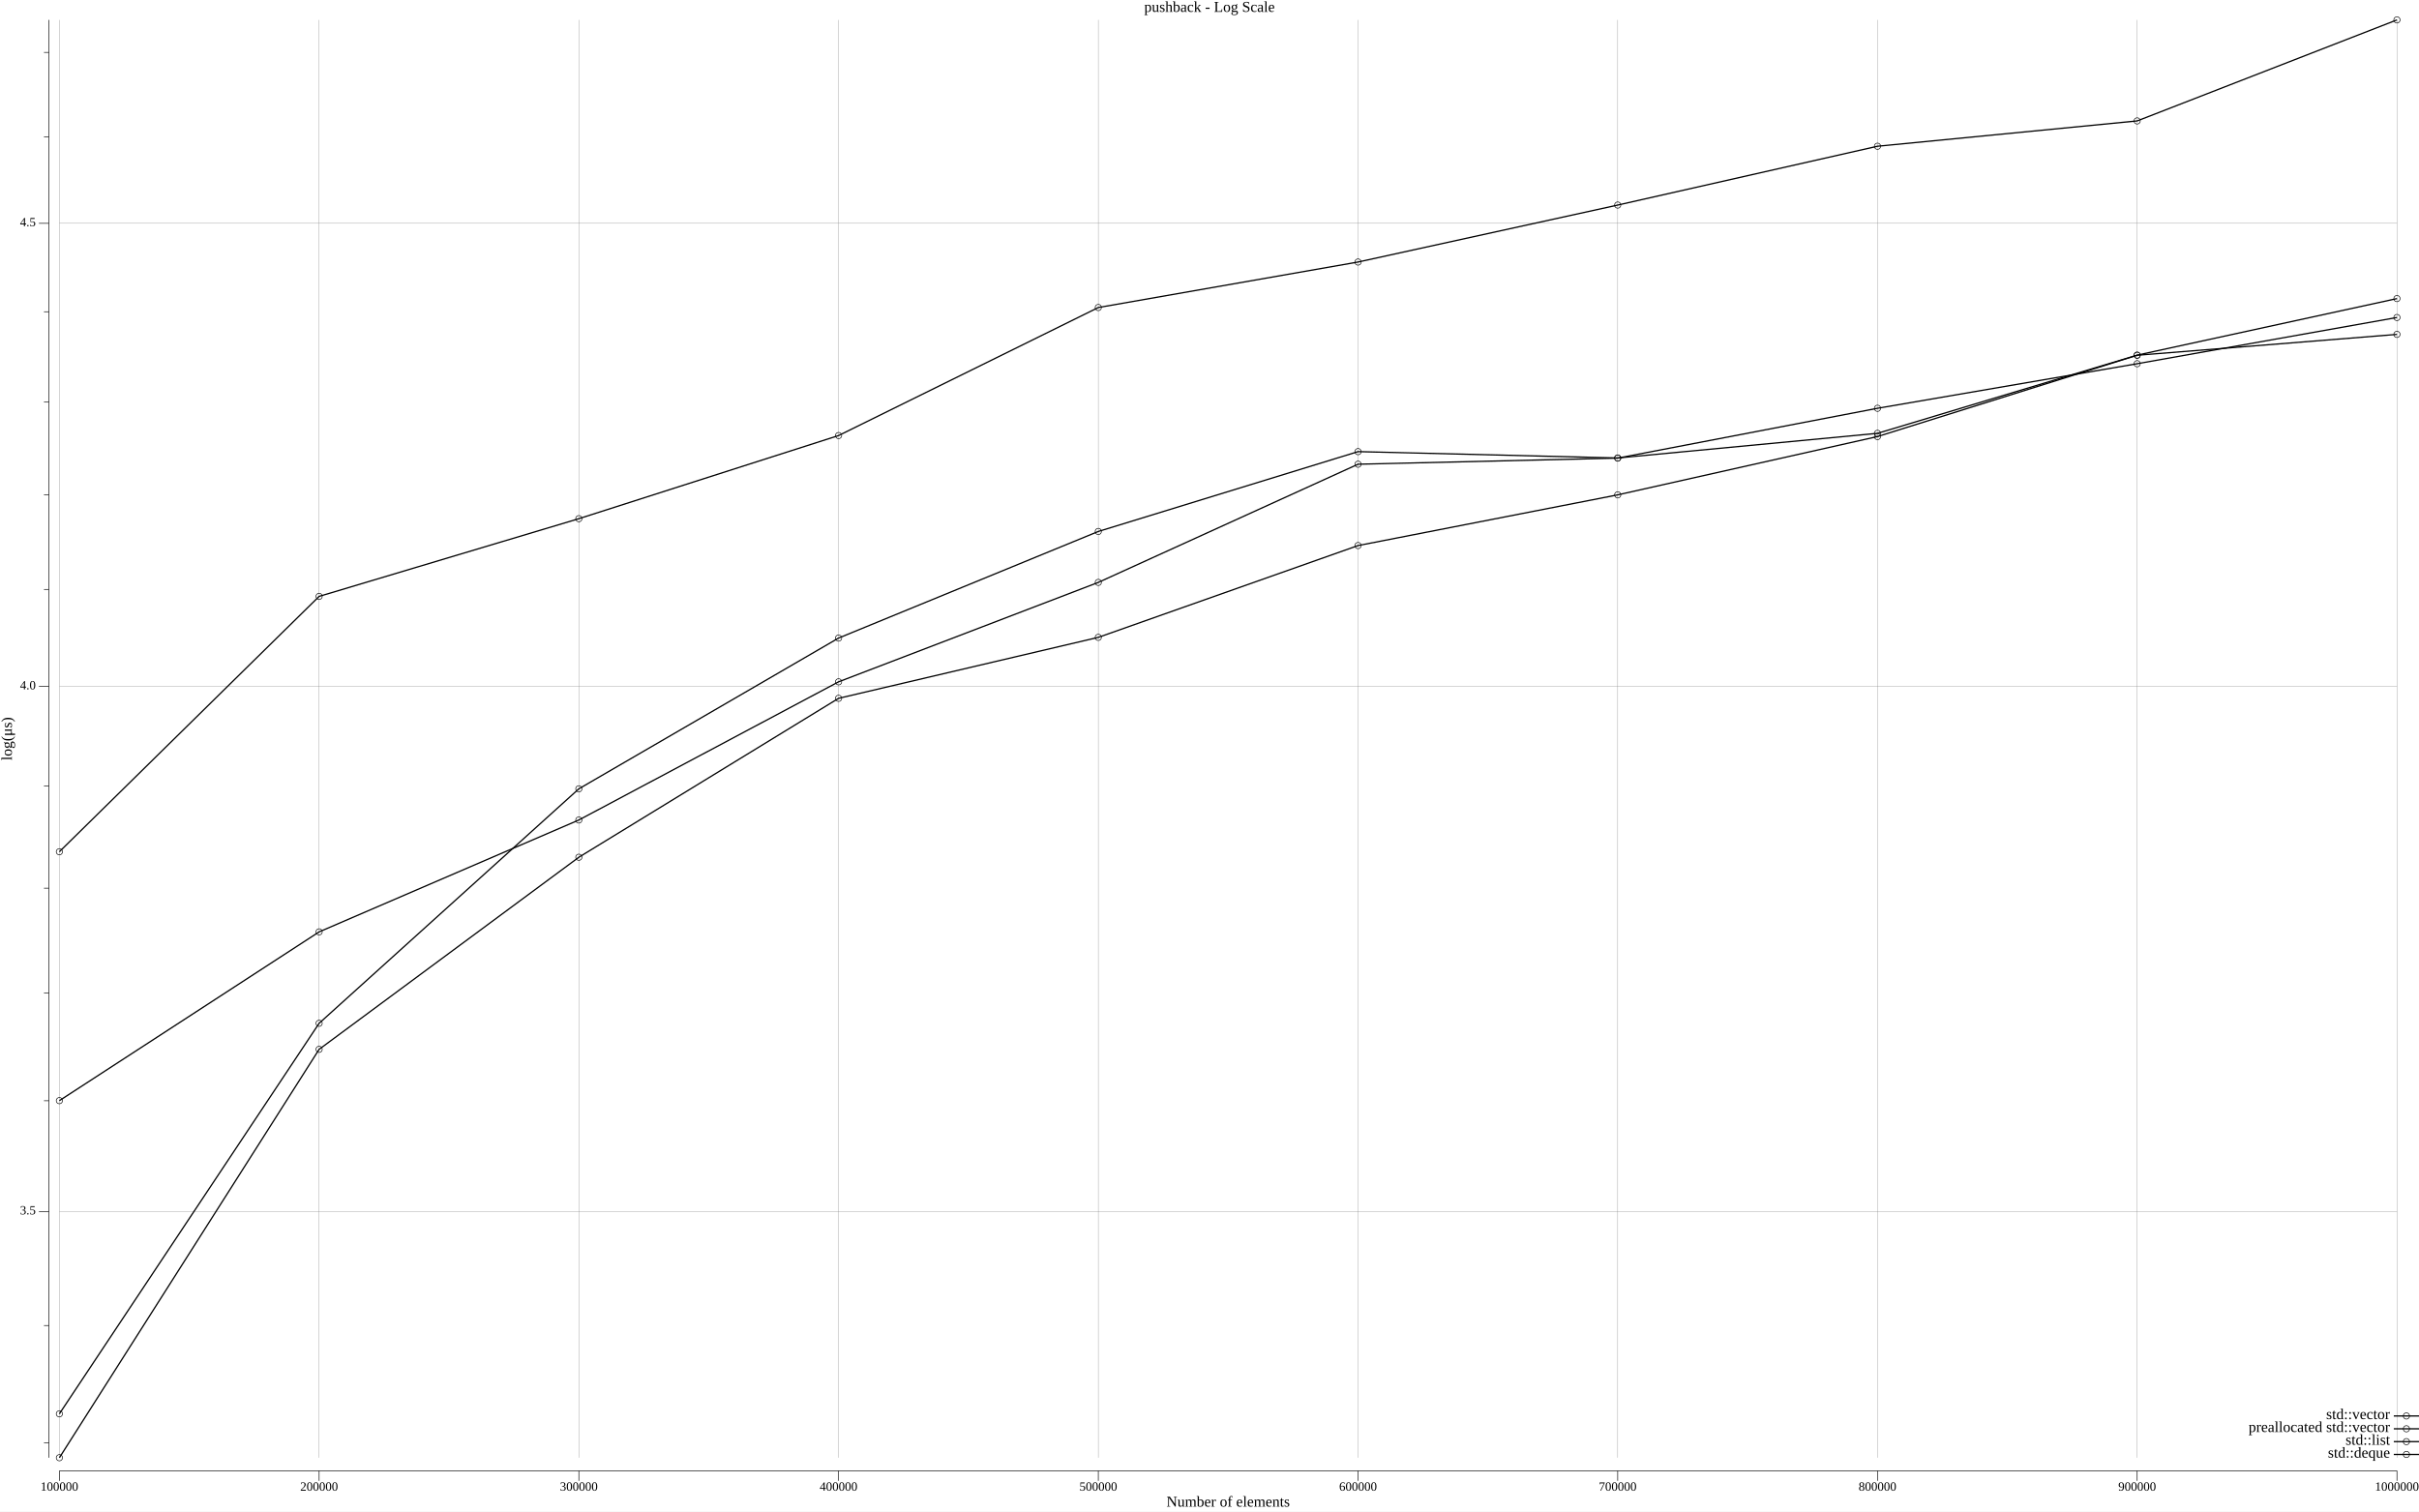
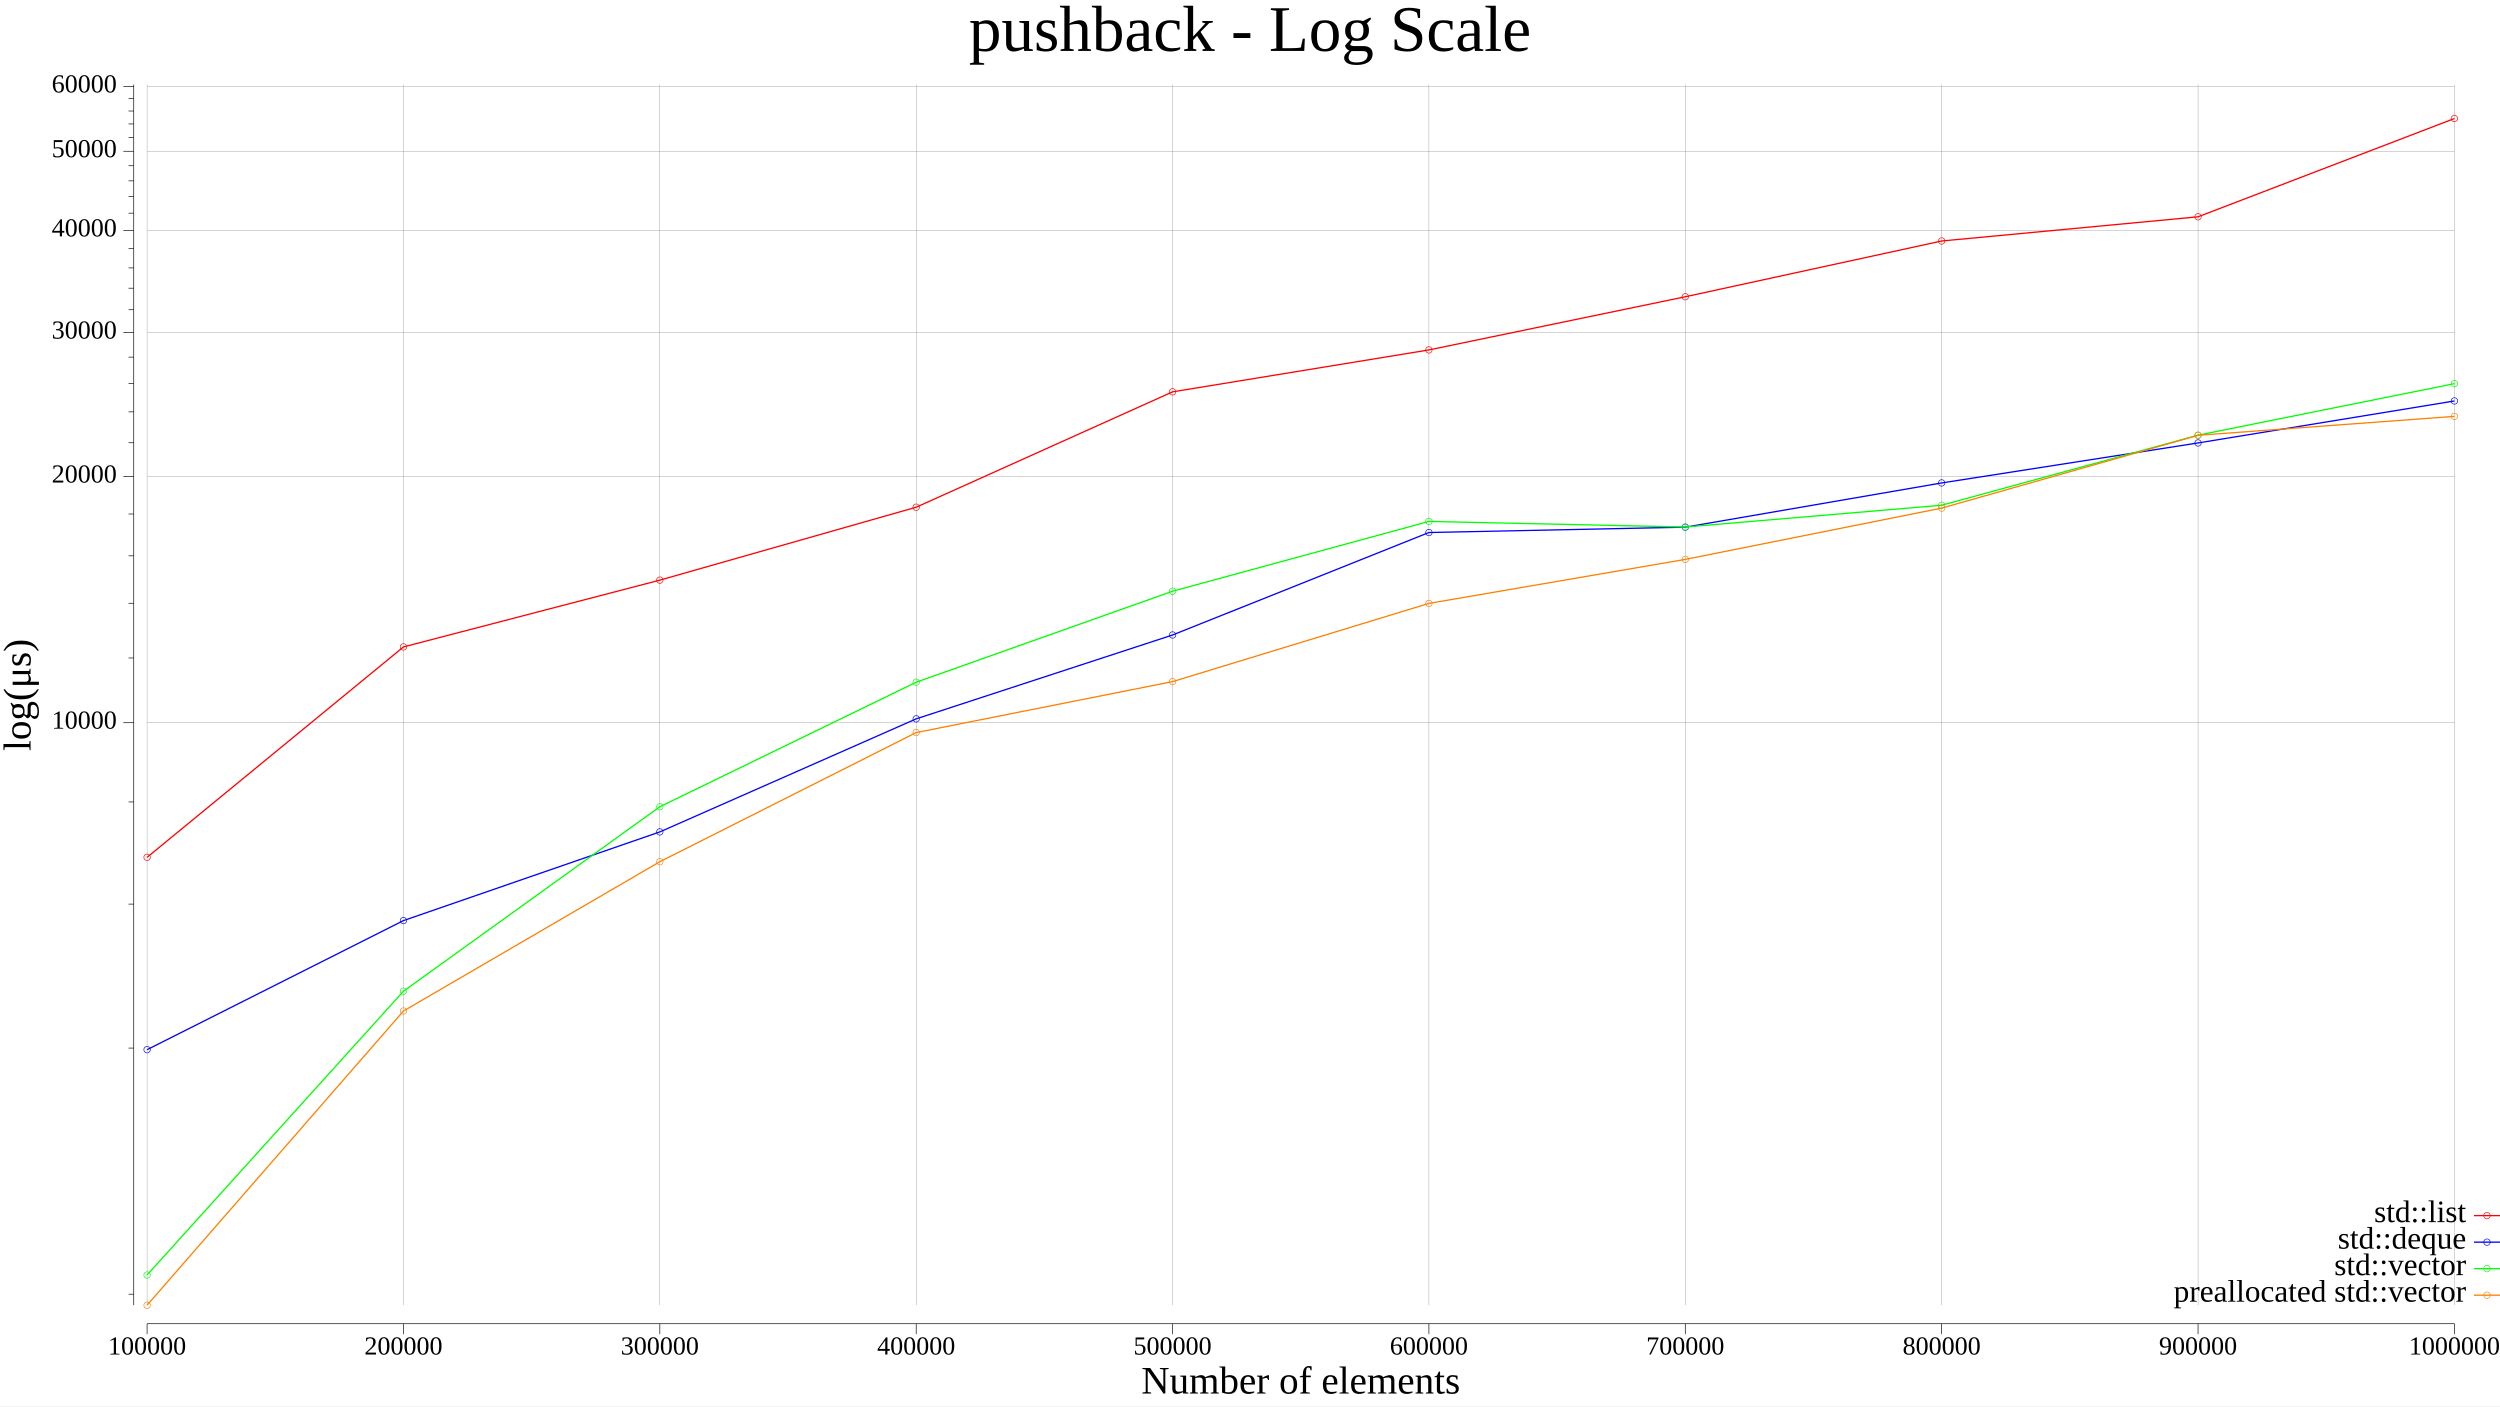
- <svg xmlns="http://www.w3.org/2000/svg" width="1920pt" height="1200pt" viewBox="0 0 1920 1200">
-   <g transform="scale(1, -1) translate(0, -1200)">
-     <path d="M0,0L1920,0L1920,1200L0,1200Z" style="fill:#FFFFFF" />
-     <text x="908.18" y="-1190.6" transform="scale(1, -1)" style="font-family:Liberation Serif;font-variant:normal;font-weight:normal;font-style:normal;font-size:12px">pushback - Log Scale</text>
-     <text x="925.83" y="-3.902" transform="scale(1, -1)" style="font-family:Liberation Serif;font-variant:normal;font-weight:normal;font-style:normal;font-size:12px">Number of elements</text>
-     <text x="32.135" y="-16.541" transform="scale(1, -1)" style="font-family:Liberation Serif;font-variant:normal;font-weight:normal;font-style:normal;font-size:10px">100000</text>
-     <text x="238.29" y="-16.541" transform="scale(1, -1)" style="font-family:Liberation Serif;font-variant:normal;font-weight:normal;font-style:normal;font-size:10px">200000</text>
-     <text x="444.44" y="-16.541" transform="scale(1, -1)" style="font-family:Liberation Serif;font-variant:normal;font-weight:normal;font-style:normal;font-size:10px">300000</text>
-     <text x="650.59" y="-16.541" transform="scale(1, -1)" style="font-family:Liberation Serif;font-variant:normal;font-weight:normal;font-style:normal;font-size:10px">400000</text>
-     <text x="856.74" y="-16.541" transform="scale(1, -1)" style="font-family:Liberation Serif;font-variant:normal;font-weight:normal;font-style:normal;font-size:10px">500000</text>
-     <text x="1062.9" y="-16.541" transform="scale(1, -1)" style="font-family:Liberation Serif;font-variant:normal;font-weight:normal;font-style:normal;font-size:10px">600000</text>
-     <text x="1269" y="-16.541" transform="scale(1, -1)" style="font-family:Liberation Serif;font-variant:normal;font-weight:normal;font-style:normal;font-size:10px">700000</text>
-     <text x="1475.2" y="-16.541" transform="scale(1, -1)" style="font-family:Liberation Serif;font-variant:normal;font-weight:normal;font-style:normal;font-size:10px">800000</text>
-     <text x="1681.3" y="-16.541" transform="scale(1, -1)" style="font-family:Liberation Serif;font-variant:normal;font-weight:normal;font-style:normal;font-size:10px">900000</text>
-     <text x="1885" y="-16.541" transform="scale(1, -1)" style="font-family:Liberation Serif;font-variant:normal;font-weight:normal;font-style:normal;font-size:10px">1000000</text>
-     <path d="M47.135,24.363L47.135,32.363" style="fill:none;stroke:#000000;stroke-width:0.5" />
-     <path d="M253.29,24.363L253.29,32.363" style="fill:none;stroke:#000000;stroke-width:0.5" />
-     <path d="M459.44,24.363L459.44,32.363" style="fill:none;stroke:#000000;stroke-width:0.5" />
-     <path d="M665.59,24.363L665.59,32.363" style="fill:none;stroke:#000000;stroke-width:0.5" />
-     <path d="M871.74,24.363L871.74,32.363" style="fill:none;stroke:#000000;stroke-width:0.5" />
-     <path d="M1077.9,24.363L1077.9,32.363" style="fill:none;stroke:#000000;stroke-width:0.5" />
-     <path d="M1284,24.363L1284,32.363" style="fill:none;stroke:#000000;stroke-width:0.5" />
-     <path d="M1490.2,24.363L1490.2,32.363" style="fill:none;stroke:#000000;stroke-width:0.5" />
-     <path d="M1696.3,24.363L1696.3,32.363" style="fill:none;stroke:#000000;stroke-width:0.5" />
-     <path d="M1902.5,24.363L1902.5,32.363" style="fill:none;stroke:#000000;stroke-width:0.5" />
-     <path d="M47.135,32.363L1902.5,32.363" style="fill:none;stroke:#000000;stroke-width:0.5" />
+ <svg xmlns="http://www.w3.org/2000/svg" width="1920pt" height="1080pt" viewBox="0 0 1920 1080">
+   <g transform="scale(1, -1) translate(0, -1080)">
+     <path d="M0,0L1920,0L1920,1080L0,1080Z" style="fill:#FFFFFF" />
+     <text x="744.09" y="-1040.9" transform="scale(1, -1)" style="font-family:Liberation Serif;font-variant:normal;font-weight:normal;font-style:normal;font-size:50px">pushback - Log Scale</text>
+     <text x="876.52" y="-9.756" transform="scale(1, -1)" style="font-family:Liberation Serif;font-variant:normal;font-weight:normal;font-style:normal;font-size:30px">Number of elements</text>
+     <text x="82.962" y="-39.727" transform="scale(1, -1)" style="font-family:Liberation Serif;font-variant:normal;font-weight:normal;font-style:normal;font-size:20px">100000</text>
+     <text x="279.86" y="-39.727" transform="scale(1, -1)" style="font-family:Liberation Serif;font-variant:normal;font-weight:normal;font-style:normal;font-size:20px">200000</text>
+     <text x="476.75" y="-39.727" transform="scale(1, -1)" style="font-family:Liberation Serif;font-variant:normal;font-weight:normal;font-style:normal;font-size:20px">300000</text>
+     <text x="673.64" y="-39.727" transform="scale(1, -1)" style="font-family:Liberation Serif;font-variant:normal;font-weight:normal;font-style:normal;font-size:20px">400000</text>
+     <text x="870.53" y="-39.727" transform="scale(1, -1)" style="font-family:Liberation Serif;font-variant:normal;font-weight:normal;font-style:normal;font-size:20px">500000</text>
+     <text x="1067.4" y="-39.727" transform="scale(1, -1)" style="font-family:Liberation Serif;font-variant:normal;font-weight:normal;font-style:normal;font-size:20px">600000</text>
+     <text x="1264.3" y="-39.727" transform="scale(1, -1)" style="font-family:Liberation Serif;font-variant:normal;font-weight:normal;font-style:normal;font-size:20px">700000</text>
+     <text x="1461.2" y="-39.727" transform="scale(1, -1)" style="font-family:Liberation Serif;font-variant:normal;font-weight:normal;font-style:normal;font-size:20px">800000</text>
+     <text x="1658.1" y="-39.727" transform="scale(1, -1)" style="font-family:Liberation Serif;font-variant:normal;font-weight:normal;font-style:normal;font-size:20px">900000</text>
+     <text x="1850" y="-39.727" transform="scale(1, -1)" style="font-family:Liberation Serif;font-variant:normal;font-weight:normal;font-style:normal;font-size:20px">1000000</text>
+     <path d="M112.96,55.371L112.96,63.371" style="fill:none;stroke:#000000;stroke-width:0.5" />
+     <path d="M309.86,55.371L309.86,63.371" style="fill:none;stroke:#000000;stroke-width:0.5" />
+     <path d="M506.75,55.371L506.75,63.371" style="fill:none;stroke:#000000;stroke-width:0.5" />
+     <path d="M703.64,55.371L703.64,63.371" style="fill:none;stroke:#000000;stroke-width:0.5" />
+     <path d="M900.53,55.371L900.53,63.371" style="fill:none;stroke:#000000;stroke-width:0.5" />
+     <path d="M1097.4,55.371L1097.4,63.371" style="fill:none;stroke:#000000;stroke-width:0.5" />
+     <path d="M1294.3,55.371L1294.3,63.371" style="fill:none;stroke:#000000;stroke-width:0.5" />
+     <path d="M1491.2,55.371L1491.2,63.371" style="fill:none;stroke:#000000;stroke-width:0.5" />
+     <path d="M1688.1,55.371L1688.1,63.371" style="fill:none;stroke:#000000;stroke-width:0.5" />
+     <path d="M1885,55.371L1885,63.371" style="fill:none;stroke:#000000;stroke-width:0.5" />
+     <path d="M112.96,63.371L1885,63.371" style="fill:none;stroke:#000000;stroke-width:0.5" />
    <g transform="rotate(90)">
-       <text x="596.25" y="9.387" transform="scale(1, -1)" style="font-family:Liberation Serif;font-variant:normal;font-weight:normal;font-style:normal;font-size:12px">log(μs)</text>
+       <text x="503.25" y="23.467" transform="scale(1, -1)" style="font-family:Liberation Serif;font-variant:normal;font-weight:normal;font-style:normal;font-size:30px">log(μs)</text>
    </g>
-     <text x="15.885" y="-235.87" transform="scale(1, -1)" style="font-family:Liberation Serif;font-variant:normal;font-weight:normal;font-style:normal;font-size:10px">3.5</text>
-     <text x="15.885" y="-652.71" transform="scale(1, -1)" style="font-family:Liberation Serif;font-variant:normal;font-weight:normal;font-style:normal;font-size:10px">4.0</text>
-     <text x="15.885" y="-1020.4" transform="scale(1, -1)" style="font-family:Liberation Serif;font-variant:normal;font-weight:normal;font-style:normal;font-size:10px">4.5</text>
-     <path d="M30.885,238.16L38.885,238.16" style="fill:none;stroke:#000000;stroke-width:0.5" />
-     <path d="M30.885,654.99L38.885,654.99" style="fill:none;stroke:#000000;stroke-width:0.5" />
-     <path d="M30.885,1022.7L38.885,1022.7" style="fill:none;stroke:#000000;stroke-width:0.5" />
-     <path d="M34.885,54.482L38.885,54.482" style="fill:none;stroke:#000000;stroke-width:0.5" />
-     <path d="M34.885,147.67L38.885,147.67" style="fill:none;stroke:#000000;stroke-width:0.5" />
-     <path d="M34.885,326.1L38.885,326.1" style="fill:none;stroke:#000000;stroke-width:0.5" />
-     <path d="M34.885,411.63L38.885,411.63" style="fill:none;stroke:#000000;stroke-width:0.5" />
-     <path d="M34.885,494.87L38.885,494.87" style="fill:none;stroke:#000000;stroke-width:0.5" />
-     <path d="M34.885,575.96L38.885,575.96" style="fill:none;stroke:#000000;stroke-width:0.5" />
-     <path d="M34.885,732.07L38.885,732.07" style="fill:none;stroke:#000000;stroke-width:0.5" />
-     <path d="M34.885,807.3L38.885,807.3" style="fill:none;stroke:#000000;stroke-width:0.5" />
-     <path d="M34.885,880.75L38.885,880.75" style="fill:none;stroke:#000000;stroke-width:0.5" />
-     <path d="M34.885,952.51L38.885,952.51" style="fill:none;stroke:#000000;stroke-width:0.5" />
-     <path d="M34.885,1091.3L38.885,1091.3" style="fill:none;stroke:#000000;stroke-width:0.5" />
-     <path d="M34.885,1158.4L38.885,1158.4" style="fill:none;stroke:#000000;stroke-width:0.5" />
-     <path d="M38.885,42.709L38.885,1184.2" style="fill:none;stroke:#000000;stroke-width:0.5" />
-     <path d="M47.135,42.709L47.135,1184.2" style="fill:none;stroke:#808080;stroke-width:0.25" />
-     <path d="M253.29,42.709L253.29,1184.2" style="fill:none;stroke:#808080;stroke-width:0.25" />
-     <path d="M459.44,42.709L459.44,1184.2" style="fill:none;stroke:#808080;stroke-width:0.25" />
-     <path d="M665.59,42.709L665.59,1184.2" style="fill:none;stroke:#808080;stroke-width:0.25" />
-     <path d="M871.74,42.709L871.74,1184.2" style="fill:none;stroke:#808080;stroke-width:0.25" />
-     <path d="M1077.9,42.709L1077.9,1184.2" style="fill:none;stroke:#808080;stroke-width:0.25" />
-     <path d="M1284,42.709L1284,1184.2" style="fill:none;stroke:#808080;stroke-width:0.25" />
-     <path d="M1490.2,42.709L1490.2,1184.2" style="fill:none;stroke:#808080;stroke-width:0.25" />
-     <path d="M1696.3,42.709L1696.3,1184.2" style="fill:none;stroke:#808080;stroke-width:0.25" />
-     <path d="M1902.5,42.709L1902.5,1184.2" style="fill:none;stroke:#808080;stroke-width:0.25" />
-     <path d="M47.135,238.16L1902.5,238.16" style="fill:none;stroke:#808080;stroke-width:0.25" />
-     <path d="M47.135,654.99L1902.5,654.99" style="fill:none;stroke:#808080;stroke-width:0.25" />
-     <path d="M47.135,1022.7L1902.5,1022.7" style="fill:none;stroke:#808080;stroke-width:0.25" />
-     <path d="M47.135,77.561L253.29,387.6L459.44,573.75L665.59,693.44L871.74,778.07L1077.9,841.45L1284,836.41L1490.2,855.98L1696.3,918.06L1902.5,962.95" style="fill:none;stroke:#000000" />
-     <path d="M49.635,77.561A2.5,2.5 0 1 1 44.635,77.561A2.5,2.5 0 1 1 49.635,77.561Z" style="fill:none;stroke:#000000;stroke-width:0.5" />
-     <path d="M255.79,387.6A2.5,2.5 0 1 1 250.79,387.6A2.5,2.5 0 1 1 255.79,387.6Z" style="fill:none;stroke:#000000;stroke-width:0.5" />
-     <path d="M461.94,573.75A2.5,2.5 0 1 1 456.94,573.75A2.5,2.5 0 1 1 461.94,573.75Z" style="fill:none;stroke:#000000;stroke-width:0.5" />
-     <path d="M668.09,693.44A2.5,2.5 0 1 1 663.09,693.44A2.5,2.5 0 1 1 668.09,693.44Z" style="fill:none;stroke:#000000;stroke-width:0.5" />
-     <path d="M874.24,778.07A2.5,2.5 0 1 1 869.24,778.07A2.5,2.5 0 1 1 874.24,778.07Z" style="fill:none;stroke:#000000;stroke-width:0.5" />
-     <path d="M1080.4,841.45A2.5,2.5 0 1 1 1075.4,841.45A2.5,2.5 0 1 1 1080.4,841.45Z" style="fill:none;stroke:#000000;stroke-width:0.5" />
-     <path d="M1286.5,836.41A2.5,2.5 0 1 1 1281.5,836.41A2.5,2.5 0 1 1 1286.5,836.41Z" style="fill:none;stroke:#000000;stroke-width:0.5" />
-     <path d="M1492.7,855.98A2.5,2.5 0 1 1 1487.7,855.98A2.5,2.5 0 1 1 1492.7,855.98Z" style="fill:none;stroke:#000000;stroke-width:0.5" />
-     <path d="M1698.8,918.06A2.5,2.5 0 1 1 1693.8,918.06A2.5,2.5 0 1 1 1698.8,918.06Z" style="fill:none;stroke:#000000;stroke-width:0.5" />
-     <path d="M1905,962.95A2.5,2.5 0 1 1 1900,962.95A2.5,2.5 0 1 1 1905,962.95Z" style="fill:none;stroke:#000000;stroke-width:0.5" />
-     <path d="M47.135,42.709L253.29,366.92L459.44,519.43L665.59,645.6L871.74,694L1077.9,766.88L1284,807.13L1490.2,853.41L1696.3,917.96L1902.5,934.53" style="fill:none;stroke:#000000" />
-     <path d="M49.635,42.709A2.5,2.5 0 1 1 44.635,42.709A2.5,2.5 0 1 1 49.635,42.709Z" style="fill:none;stroke:#000000;stroke-width:0.5" />
-     <path d="M255.79,366.92A2.5,2.5 0 1 1 250.79,366.92A2.5,2.5 0 1 1 255.79,366.92Z" style="fill:none;stroke:#000000;stroke-width:0.5" />
-     <path d="M461.94,519.43A2.5,2.5 0 1 1 456.94,519.43A2.5,2.5 0 1 1 461.94,519.43Z" style="fill:none;stroke:#000000;stroke-width:0.5" />
-     <path d="M668.09,645.6A2.5,2.5 0 1 1 663.09,645.6A2.5,2.5 0 1 1 668.09,645.6Z" style="fill:none;stroke:#000000;stroke-width:0.5" />
-     <path d="M874.24,694A2.5,2.5 0 1 1 869.24,694A2.5,2.5 0 1 1 874.24,694Z" style="fill:none;stroke:#000000;stroke-width:0.5" />
-     <path d="M1080.4,766.88A2.5,2.5 0 1 1 1075.4,766.88A2.5,2.5 0 1 1 1080.4,766.88Z" style="fill:none;stroke:#000000;stroke-width:0.5" />
-     <path d="M1286.5,807.13A2.5,2.5 0 1 1 1281.5,807.13A2.5,2.5 0 1 1 1286.5,807.13Z" style="fill:none;stroke:#000000;stroke-width:0.5" />
-     <path d="M1492.7,853.41A2.5,2.5 0 1 1 1487.7,853.41A2.5,2.5 0 1 1 1492.7,853.41Z" style="fill:none;stroke:#000000;stroke-width:0.5" />
-     <path d="M1698.8,917.96A2.5,2.5 0 1 1 1693.8,917.96A2.5,2.5 0 1 1 1698.8,917.96Z" style="fill:none;stroke:#000000;stroke-width:0.5" />
-     <path d="M1905,934.53A2.5,2.5 0 1 1 1900,934.53A2.5,2.5 0 1 1 1905,934.53Z" style="fill:none;stroke:#000000;stroke-width:0.5" />
-     <path d="M47.135,523.8L253.29,726.53L459.44,788.22L665.59,854.22L871.74,955.86L1077.9,991.98L1284,1037.2L1490.2,1083.9L1696.3,1104L1902.5,1184.2" style="fill:none;stroke:#000000" />
-     <path d="M49.635,523.8A2.5,2.5 0 1 1 44.635,523.8A2.5,2.5 0 1 1 49.635,523.8Z" style="fill:none;stroke:#000000;stroke-width:0.5" />
-     <path d="M255.79,726.53A2.5,2.5 0 1 1 250.79,726.53A2.5,2.5 0 1 1 255.79,726.53Z" style="fill:none;stroke:#000000;stroke-width:0.5" />
-     <path d="M461.94,788.22A2.5,2.5 0 1 1 456.94,788.22A2.5,2.5 0 1 1 461.94,788.22Z" style="fill:none;stroke:#000000;stroke-width:0.5" />
-     <path d="M668.09,854.22A2.5,2.5 0 1 1 663.09,854.22A2.5,2.5 0 1 1 668.09,854.22Z" style="fill:none;stroke:#000000;stroke-width:0.5" />
-     <path d="M874.24,955.86A2.5,2.5 0 1 1 869.24,955.86A2.5,2.5 0 1 1 874.24,955.86Z" style="fill:none;stroke:#000000;stroke-width:0.5" />
-     <path d="M1080.4,991.98A2.5,2.5 0 1 1 1075.4,991.98A2.5,2.5 0 1 1 1080.4,991.98Z" style="fill:none;stroke:#000000;stroke-width:0.5" />
-     <path d="M1286.5,1037.2A2.5,2.5 0 1 1 1281.5,1037.2A2.5,2.5 0 1 1 1286.5,1037.2Z" style="fill:none;stroke:#000000;stroke-width:0.5" />
-     <path d="M1492.7,1083.9A2.5,2.5 0 1 1 1487.7,1083.9A2.5,2.5 0 1 1 1492.7,1083.9Z" style="fill:none;stroke:#000000;stroke-width:0.5" />
-     <path d="M1698.8,1104A2.5,2.5 0 1 1 1693.8,1104A2.5,2.5 0 1 1 1698.8,1104Z" style="fill:none;stroke:#000000;stroke-width:0.5" />
-     <path d="M1905,1184.2A2.5,2.5 0 1 1 1900,1184.2A2.5,2.5 0 1 1 1905,1184.2Z" style="fill:none;stroke:#000000;stroke-width:0.5" />
-     <path d="M47.135,326.19L253.29,460.18L459.44,549L665.59,658.7L871.74,737.63L1077.9,831.46L1284,836.3L1490.2,875.86L1696.3,911.24L1902.5,947.94" style="fill:none;stroke:#000000" />
-     <path d="M49.635,326.19A2.5,2.5 0 1 1 44.635,326.19A2.5,2.5 0 1 1 49.635,326.19Z" style="fill:none;stroke:#000000;stroke-width:0.5" />
-     <path d="M255.79,460.18A2.5,2.5 0 1 1 250.79,460.18A2.5,2.5 0 1 1 255.79,460.18Z" style="fill:none;stroke:#000000;stroke-width:0.5" />
-     <path d="M461.94,549A2.5,2.5 0 1 1 456.94,549A2.5,2.5 0 1 1 461.94,549Z" style="fill:none;stroke:#000000;stroke-width:0.5" />
-     <path d="M668.09,658.7A2.5,2.5 0 1 1 663.09,658.7A2.5,2.5 0 1 1 668.09,658.7Z" style="fill:none;stroke:#000000;stroke-width:0.5" />
-     <path d="M874.24,737.63A2.5,2.5 0 1 1 869.24,737.63A2.5,2.5 0 1 1 874.24,737.63Z" style="fill:none;stroke:#000000;stroke-width:0.5" />
-     <path d="M1080.4,831.46A2.5,2.5 0 1 1 1075.4,831.46A2.5,2.5 0 1 1 1080.4,831.46Z" style="fill:none;stroke:#000000;stroke-width:0.5" />
-     <path d="M1286.5,836.3A2.5,2.5 0 1 1 1281.5,836.3A2.5,2.5 0 1 1 1286.5,836.3Z" style="fill:none;stroke:#000000;stroke-width:0.5" />
-     <path d="M1492.7,875.86A2.5,2.5 0 1 1 1487.7,875.86A2.5,2.5 0 1 1 1492.7,875.86Z" style="fill:none;stroke:#000000;stroke-width:0.5" />
-     <path d="M1698.8,911.24A2.5,2.5 0 1 1 1693.8,911.24A2.5,2.5 0 1 1 1698.8,911.24Z" style="fill:none;stroke:#000000;stroke-width:0.5" />
-     <path d="M1905,947.94A2.5,2.5 0 1 1 1900,947.94A2.5,2.5 0 1 1 1905,947.94Z" style="fill:none;stroke:#000000;stroke-width:0.5" />
-     <path d="M1900,75.852L1920,75.852" style="fill:none;stroke:#000000" />
-     <path d="M1912.5,75.852A2.5,2.5 0 1 1 1907.5,75.852A2.5,2.5 0 1 1 1912.5,75.852Z" style="fill:none;stroke:#000000;stroke-width:0.5" />
-     <text x="1846.3" y="-73.364" transform="scale(1, -1)" style="font-family:Liberation Serif;font-variant:normal;font-weight:normal;font-style:normal;font-size:12px">std::vector</text>
-     <path d="M1900,65.668L1920,65.668" style="fill:none;stroke:#000000" />
-     <path d="M1912.5,65.668A2.5,2.5 0 1 1 1907.5,65.668A2.5,2.5 0 1 1 1912.5,65.668Z" style="fill:none;stroke:#000000;stroke-width:0.5" />
-     <text x="1784.7" y="-63.181" transform="scale(1, -1)" style="font-family:Liberation Serif;font-variant:normal;font-weight:normal;font-style:normal;font-size:12px">preallocated std::vector</text>
-     <path d="M1900,55.484L1920,55.484" style="fill:none;stroke:#000000" />
-     <path d="M1912.5,55.484A2.5,2.5 0 1 1 1907.5,55.484A2.5,2.5 0 1 1 1912.5,55.484Z" style="fill:none;stroke:#000000;stroke-width:0.5" />
-     <text x="1861.7" y="-52.997" transform="scale(1, -1)" style="font-family:Liberation Serif;font-variant:normal;font-weight:normal;font-style:normal;font-size:12px">std::list</text>
-     <path d="M1900,45.301L1920,45.301" style="fill:none;stroke:#000000" />
-     <path d="M1912.5,45.301A2.5,2.5 0 1 1 1907.5,45.301A2.5,2.5 0 1 1 1912.5,45.301Z" style="fill:none;stroke:#000000;stroke-width:0.5" />
-     <text x="1847.7" y="-42.813" transform="scale(1, -1)" style="font-family:Liberation Serif;font-variant:normal;font-weight:normal;font-style:normal;font-size:12px">std::deque</text>
+     <text x="39.712" y="-520.38" transform="scale(1, -1)" style="font-family:Liberation Serif;font-variant:normal;font-weight:normal;font-style:normal;font-size:20px">10000</text>
+     <text x="39.712" y="-709.4" transform="scale(1, -1)" style="font-family:Liberation Serif;font-variant:normal;font-weight:normal;font-style:normal;font-size:20px">20000</text>
+     <text x="39.712" y="-819.96" transform="scale(1, -1)" style="font-family:Liberation Serif;font-variant:normal;font-weight:normal;font-style:normal;font-size:20px">30000</text>
+     <text x="39.712" y="-898.42" transform="scale(1, -1)" style="font-family:Liberation Serif;font-variant:normal;font-weight:normal;font-style:normal;font-size:20px">40000</text>
+     <text x="39.712" y="-959.27" transform="scale(1, -1)" style="font-family:Liberation Serif;font-variant:normal;font-weight:normal;font-style:normal;font-size:20px">50000</text>
+     <text x="39.712" y="-1009" transform="scale(1, -1)" style="font-family:Liberation Serif;font-variant:normal;font-weight:normal;font-style:normal;font-size:20px">60000</text>
+     <path d="M94.712,524.95L102.71,524.95" style="fill:none;stroke:#000000;stroke-width:0.5" />
+     <path d="M94.712,713.97L102.71,713.97" style="fill:none;stroke:#000000;stroke-width:0.5" />
+     <path d="M94.712,824.54L102.71,824.54" style="fill:none;stroke:#000000;stroke-width:0.5" />
+     <path d="M94.712,902.99L102.71,902.99" style="fill:none;stroke:#000000;stroke-width:0.5" />
+     <path d="M94.712,963.84L102.71,963.84" style="fill:none;stroke:#000000;stroke-width:0.5" />
+     <path d="M94.712,1013.6L102.71,1013.6" style="fill:none;stroke:#000000;stroke-width:0.5" />
+     <path d="M98.712,86.057L102.71,86.057" style="fill:none;stroke:#000000;stroke-width:0.5" />
+     <path d="M98.712,275.08L102.71,275.08" style="fill:none;stroke:#000000;stroke-width:0.5" />
+     <path d="M98.712,385.65L102.71,385.65" style="fill:none;stroke:#000000;stroke-width:0.5" />
+     <path d="M98.712,464.1L102.71,464.1" style="fill:none;stroke:#000000;stroke-width:0.5" />
+     <path d="M98.712,574.67L102.71,574.67" style="fill:none;stroke:#000000;stroke-width:0.5" />
+     <path d="M98.712,616.7L102.71,616.7" style="fill:none;stroke:#000000;stroke-width:0.5" />
+     <path d="M98.712,653.12L102.71,653.12" style="fill:none;stroke:#000000;stroke-width:0.5" />
+     <path d="M98.712,685.23L102.71,685.23" style="fill:none;stroke:#000000;stroke-width:0.5" />
+     <path d="M98.712,739.96L102.71,739.96" style="fill:none;stroke:#000000;stroke-width:0.5" />
+     <path d="M98.712,763.68L102.71,763.68" style="fill:none;stroke:#000000;stroke-width:0.5" />
+     <path d="M98.712,785.51L102.71,785.51" style="fill:none;stroke:#000000;stroke-width:0.5" />
+     <path d="M98.712,805.72L102.71,805.72" style="fill:none;stroke:#000000;stroke-width:0.5" />
+     <path d="M98.712,842.13L102.71,842.13" style="fill:none;stroke:#000000;stroke-width:0.5" />
+     <path d="M98.712,858.67L102.71,858.67" style="fill:none;stroke:#000000;stroke-width:0.5" />
+     <path d="M98.712,874.25L102.71,874.25" style="fill:none;stroke:#000000;stroke-width:0.5" />
+     <path d="M98.712,889L102.71,889" style="fill:none;stroke:#000000;stroke-width:0.5" />
+     <path d="M98.712,916.29L102.71,916.29" style="fill:none;stroke:#000000;stroke-width:0.5" />
+     <path d="M98.712,928.98L102.71,928.98" style="fill:none;stroke:#000000;stroke-width:0.5" />
+     <path d="M98.712,941.1L102.71,941.1" style="fill:none;stroke:#000000;stroke-width:0.5" />
+     <path d="M98.712,952.7L102.71,952.7" style="fill:none;stroke:#000000;stroke-width:0.5" />
+     <path d="M98.712,974.53L102.71,974.53" style="fill:none;stroke:#000000;stroke-width:0.5" />
+     <path d="M98.712,984.82L102.71,984.82" style="fill:none;stroke:#000000;stroke-width:0.5" />
+     <path d="M98.712,994.74L102.71,994.74" style="fill:none;stroke:#000000;stroke-width:0.5" />
+     <path d="M98.712,1004.3L102.71,1004.3" style="fill:none;stroke:#000000;stroke-width:0.5" />
+     <path d="M102.71,77.61L102.71,1015" style="fill:none;stroke:#000000;stroke-width:0.5" />
+     <path d="M112.96,77.61L112.96,1015" style="fill:none;stroke:#808080;stroke-width:0.25" />
+     <path d="M309.86,77.61L309.86,1015" style="fill:none;stroke:#808080;stroke-width:0.25" />
+     <path d="M506.75,77.61L506.75,1015" style="fill:none;stroke:#808080;stroke-width:0.25" />
+     <path d="M703.64,77.61L703.64,1015" style="fill:none;stroke:#808080;stroke-width:0.25" />
+     <path d="M900.53,77.61L900.53,1015" style="fill:none;stroke:#808080;stroke-width:0.25" />
+     <path d="M1097.4,77.61L1097.4,1015" style="fill:none;stroke:#808080;stroke-width:0.25" />
+     <path d="M1294.3,77.61L1294.3,1015" style="fill:none;stroke:#808080;stroke-width:0.25" />
+     <path d="M1491.2,77.61L1491.2,1015" style="fill:none;stroke:#808080;stroke-width:0.25" />
+     <path d="M1688.1,77.61L1688.1,1015" style="fill:none;stroke:#808080;stroke-width:0.25" />
+     <path d="M1885,77.61L1885,1015" style="fill:none;stroke:#808080;stroke-width:0.25" />
+     <path d="M112.96,524.95L1885,524.95" style="fill:none;stroke:#808080;stroke-width:0.25" />
+     <path d="M112.96,713.97L1885,713.97" style="fill:none;stroke:#808080;stroke-width:0.25" />
+     <path d="M112.96,824.54L1885,824.54" style="fill:none;stroke:#808080;stroke-width:0.25" />
+     <path d="M112.96,902.99L1885,902.99" style="fill:none;stroke:#808080;stroke-width:0.25" />
+     <path d="M112.96,963.84L1885,963.84" style="fill:none;stroke:#808080;stroke-width:0.25" />
+     <path d="M112.96,1013.6L1885,1013.6" style="fill:none;stroke:#808080;stroke-width:0.25" />
+     <path d="M112.96,421.58L309.86,583.17L506.75,634.46L703.64,690.47L900.53,779.07L1097.4,811.26L1294.3,852.09L1491.2,894.92L1688.1,913.5L1885,988.98" style="fill:none;stroke:#FF0000" />
+     <path d="M115.46,421.58A2.5,2.5 0 1 1 110.46,421.58A2.5,2.5 0 1 1 115.46,421.58Z" style="fill:none;stroke:#FF0000;stroke-width:0.5" />
+     <path d="M312.36,583.17A2.5,2.5 0 1 1 307.36,583.17A2.5,2.5 0 1 1 312.36,583.17Z" style="fill:none;stroke:#FF0000;stroke-width:0.5" />
+     <path d="M509.25,634.46A2.5,2.5 0 1 1 504.25,634.46A2.5,2.5 0 1 1 509.25,634.46Z" style="fill:none;stroke:#FF0000;stroke-width:0.5" />
+     <path d="M706.14,690.47A2.5,2.5 0 1 1 701.14,690.47A2.5,2.5 0 1 1 706.14,690.47Z" style="fill:none;stroke:#FF0000;stroke-width:0.5" />
+     <path d="M903.03,779.07A2.5,2.5 0 1 1 898.03,779.07A2.5,2.5 0 1 1 903.03,779.07Z" style="fill:none;stroke:#FF0000;stroke-width:0.5" />
+     <path d="M1099.9,811.26A2.5,2.5 0 1 1 1094.9,811.26A2.5,2.5 0 1 1 1099.9,811.26Z" style="fill:none;stroke:#FF0000;stroke-width:0.5" />
+     <path d="M1296.8,852.09A2.5,2.5 0 1 1 1291.8,852.09A2.5,2.5 0 1 1 1296.8,852.09Z" style="fill:none;stroke:#FF0000;stroke-width:0.5" />
+     <path d="M1493.7,894.92A2.5,2.5 0 1 1 1488.7,894.92A2.5,2.5 0 1 1 1493.7,894.92Z" style="fill:none;stroke:#FF0000;stroke-width:0.5" />
+     <path d="M1690.6,913.5A2.5,2.5 0 1 1 1685.6,913.5A2.5,2.5 0 1 1 1690.6,913.5Z" style="fill:none;stroke:#FF0000;stroke-width:0.5" />
+     <path d="M1887.5,988.98A2.5,2.5 0 1 1 1882.5,988.98A2.5,2.5 0 1 1 1887.5,988.98Z" style="fill:none;stroke:#FF0000;stroke-width:0.5" />
+     <path d="M112.96,273.85L309.86,372.99L506.75,441.1L703.64,527.93L900.53,592.33L1097.4,671.02L1294.3,675.14L1491.2,709.1L1688.1,739.82L1885,772.06" style="fill:none;stroke:#0000FF" />
+     <path d="M115.46,273.85A2.5,2.5 0 1 1 110.46,273.85A2.5,2.5 0 1 1 115.46,273.85Z" style="fill:none;stroke:#0000FF;stroke-width:0.5" />
+     <path d="M312.36,372.99A2.5,2.5 0 1 1 307.36,372.99A2.5,2.5 0 1 1 312.36,372.99Z" style="fill:none;stroke:#0000FF;stroke-width:0.5" />
+     <path d="M509.25,441.1A2.5,2.5 0 1 1 504.25,441.1A2.5,2.5 0 1 1 509.25,441.1Z" style="fill:none;stroke:#0000FF;stroke-width:0.5" />
+     <path d="M706.14,527.93A2.5,2.5 0 1 1 701.14,527.93A2.5,2.5 0 1 1 706.14,527.93Z" style="fill:none;stroke:#0000FF;stroke-width:0.5" />
+     <path d="M903.03,592.33A2.5,2.5 0 1 1 898.03,592.33A2.5,2.5 0 1 1 903.03,592.33Z" style="fill:none;stroke:#0000FF;stroke-width:0.5" />
+     <path d="M1099.9,671.02A2.5,2.5 0 1 1 1094.9,671.02A2.5,2.5 0 1 1 1099.9,671.02Z" style="fill:none;stroke:#0000FF;stroke-width:0.5" />
+     <path d="M1296.8,675.14A2.5,2.5 0 1 1 1291.8,675.14A2.5,2.5 0 1 1 1296.8,675.14Z" style="fill:none;stroke:#0000FF;stroke-width:0.5" />
+     <path d="M1493.7,709.1A2.5,2.5 0 1 1 1488.7,709.1A2.5,2.5 0 1 1 1493.7,709.1Z" style="fill:none;stroke:#0000FF;stroke-width:0.5" />
+     <path d="M1690.6,739.82A2.5,2.5 0 1 1 1685.6,739.82A2.5,2.5 0 1 1 1690.6,739.82Z" style="fill:none;stroke:#0000FF;stroke-width:0.5" />
+     <path d="M1887.5,772.06A2.5,2.5 0 1 1 1882.5,772.06A2.5,2.5 0 1 1 1887.5,772.06Z" style="fill:none;stroke:#0000FF;stroke-width:0.5" />
+     <path d="M112.96,100.79L309.86,318.76L506.75,460.42L703.64,556.07L900.53,625.95L1097.4,679.54L1294.3,675.24L1491.2,691.98L1688.1,745.78L1885,785.37" style="fill:none;stroke:#00FF00" />
+     <path d="M115.46,100.79A2.5,2.5 0 1 1 110.46,100.79A2.5,2.5 0 1 1 115.46,100.79Z" style="fill:none;stroke:#00FF00;stroke-width:0.5" />
+     <path d="M312.36,318.76A2.5,2.5 0 1 1 307.36,318.76A2.5,2.5 0 1 1 312.36,318.76Z" style="fill:none;stroke:#00FF00;stroke-width:0.5" />
+     <path d="M509.25,460.42A2.5,2.5 0 1 1 504.25,460.42A2.5,2.5 0 1 1 509.25,460.42Z" style="fill:none;stroke:#00FF00;stroke-width:0.5" />
+     <path d="M706.14,556.07A2.5,2.5 0 1 1 701.14,556.07A2.5,2.5 0 1 1 706.14,556.07Z" style="fill:none;stroke:#00FF00;stroke-width:0.5" />
+     <path d="M903.03,625.95A2.5,2.5 0 1 1 898.03,625.95A2.5,2.5 0 1 1 903.03,625.95Z" style="fill:none;stroke:#00FF00;stroke-width:0.5" />
+     <path d="M1099.9,679.54A2.5,2.5 0 1 1 1094.9,679.54A2.5,2.5 0 1 1 1099.9,679.54Z" style="fill:none;stroke:#00FF00;stroke-width:0.5" />
+     <path d="M1296.8,675.24A2.5,2.5 0 1 1 1291.8,675.24A2.5,2.5 0 1 1 1296.8,675.24Z" style="fill:none;stroke:#00FF00;stroke-width:0.5" />
+     <path d="M1493.7,691.98A2.5,2.5 0 1 1 1488.7,691.98A2.5,2.5 0 1 1 1493.7,691.98Z" style="fill:none;stroke:#00FF00;stroke-width:0.5" />
+     <path d="M1690.6,745.78A2.5,2.5 0 1 1 1685.6,745.78A2.5,2.5 0 1 1 1690.6,745.78Z" style="fill:none;stroke:#00FF00;stroke-width:0.5" />
+     <path d="M1887.5,785.37A2.5,2.5 0 1 1 1882.5,785.37A2.5,2.5 0 1 1 1887.5,785.37Z" style="fill:none;stroke:#00FF00;stroke-width:0.5" />
+     <path d="M112.96,77.61L309.86,303.54L506.75,418.21L703.64,517.4L900.53,556.53L1097.4,616.6L1294.3,650.39L1491.2,689.77L1688.1,745.7L1885,760.24" style="fill:none;stroke:#FF8000" />
+     <path d="M115.46,77.61A2.5,2.5 0 1 1 110.46,77.61A2.5,2.5 0 1 1 115.46,77.61Z" style="fill:none;stroke:#FF8000;stroke-width:0.5" />
+     <path d="M312.36,303.54A2.5,2.5 0 1 1 307.36,303.54A2.5,2.5 0 1 1 312.36,303.54Z" style="fill:none;stroke:#FF8000;stroke-width:0.5" />
+     <path d="M509.25,418.21A2.5,2.5 0 1 1 504.25,418.21A2.5,2.5 0 1 1 509.25,418.21Z" style="fill:none;stroke:#FF8000;stroke-width:0.5" />
+     <path d="M706.14,517.4A2.5,2.5 0 1 1 701.14,517.4A2.5,2.5 0 1 1 706.14,517.4Z" style="fill:none;stroke:#FF8000;stroke-width:0.5" />
+     <path d="M903.03,556.53A2.5,2.5 0 1 1 898.03,556.53A2.5,2.5 0 1 1 903.03,556.53Z" style="fill:none;stroke:#FF8000;stroke-width:0.5" />
+     <path d="M1099.9,616.6A2.5,2.5 0 1 1 1094.9,616.6A2.5,2.5 0 1 1 1099.9,616.6Z" style="fill:none;stroke:#FF8000;stroke-width:0.5" />
+     <path d="M1296.8,650.39A2.5,2.5 0 1 1 1291.8,650.39A2.5,2.5 0 1 1 1296.8,650.39Z" style="fill:none;stroke:#FF8000;stroke-width:0.5" />
+     <path d="M1493.7,689.77A2.5,2.5 0 1 1 1488.7,689.77A2.5,2.5 0 1 1 1493.7,689.77Z" style="fill:none;stroke:#FF8000;stroke-width:0.5" />
+     <path d="M1690.6,745.7A2.5,2.5 0 1 1 1685.6,745.7A2.5,2.5 0 1 1 1690.6,745.7Z" style="fill:none;stroke:#FF8000;stroke-width:0.5" />
+     <path d="M1887.5,760.24A2.5,2.5 0 1 1 1882.5,760.24A2.5,2.5 0 1 1 1887.5,760.24Z" style="fill:none;stroke:#FF8000;stroke-width:0.5" />
+     <path d="M1900,146.4L1920,146.4" style="fill:none;stroke:#FF0000" />
+     <path d="M1912.5,146.4A2.5,2.5 0 1 1 1907.5,146.4A2.5,2.5 0 1 1 1912.5,146.4Z" style="fill:none;stroke:#FF0000;stroke-width:0.5" />
+     <text x="1823.3" y="-141.42" transform="scale(1, -1)" style="font-family:Liberation Serif;font-variant:normal;font-weight:normal;font-style:normal;font-size:24px">std::list</text>
+     <path d="M1900,126.03L1920,126.03" style="fill:none;stroke:#0000FF" />
+     <path d="M1912.5,126.03A2.5,2.5 0 1 1 1907.5,126.03A2.5,2.5 0 1 1 1912.5,126.03Z" style="fill:none;stroke:#0000FF;stroke-width:0.5" />
+     <text x="1795.4" y="-121.05" transform="scale(1, -1)" style="font-family:Liberation Serif;font-variant:normal;font-weight:normal;font-style:normal;font-size:24px">std::deque</text>
+     <path d="M1900,105.66L1920,105.66" style="fill:none;stroke:#00FF00" />
+     <path d="M1912.5,105.66A2.5,2.5 0 1 1 1907.5,105.66A2.5,2.5 0 1 1 1912.5,105.66Z" style="fill:none;stroke:#00FF00;stroke-width:0.5" />
+     <text x="1792.7" y="-100.69" transform="scale(1, -1)" style="font-family:Liberation Serif;font-variant:normal;font-weight:normal;font-style:normal;font-size:24px">std::vector</text>
+     <path d="M1900,85.294L1920,85.294" style="fill:none;stroke:#FF8000" />
+     <path d="M1912.5,85.294A2.5,2.5 0 1 1 1907.5,85.294A2.5,2.5 0 1 1 1912.5,85.294Z" style="fill:none;stroke:#FF8000;stroke-width:0.5" />
+     <text x="1669.4" y="-80.319" transform="scale(1, -1)" style="font-family:Liberation Serif;font-variant:normal;font-weight:normal;font-style:normal;font-size:24px">preallocated std::vector</text>
  </g>
</svg>
